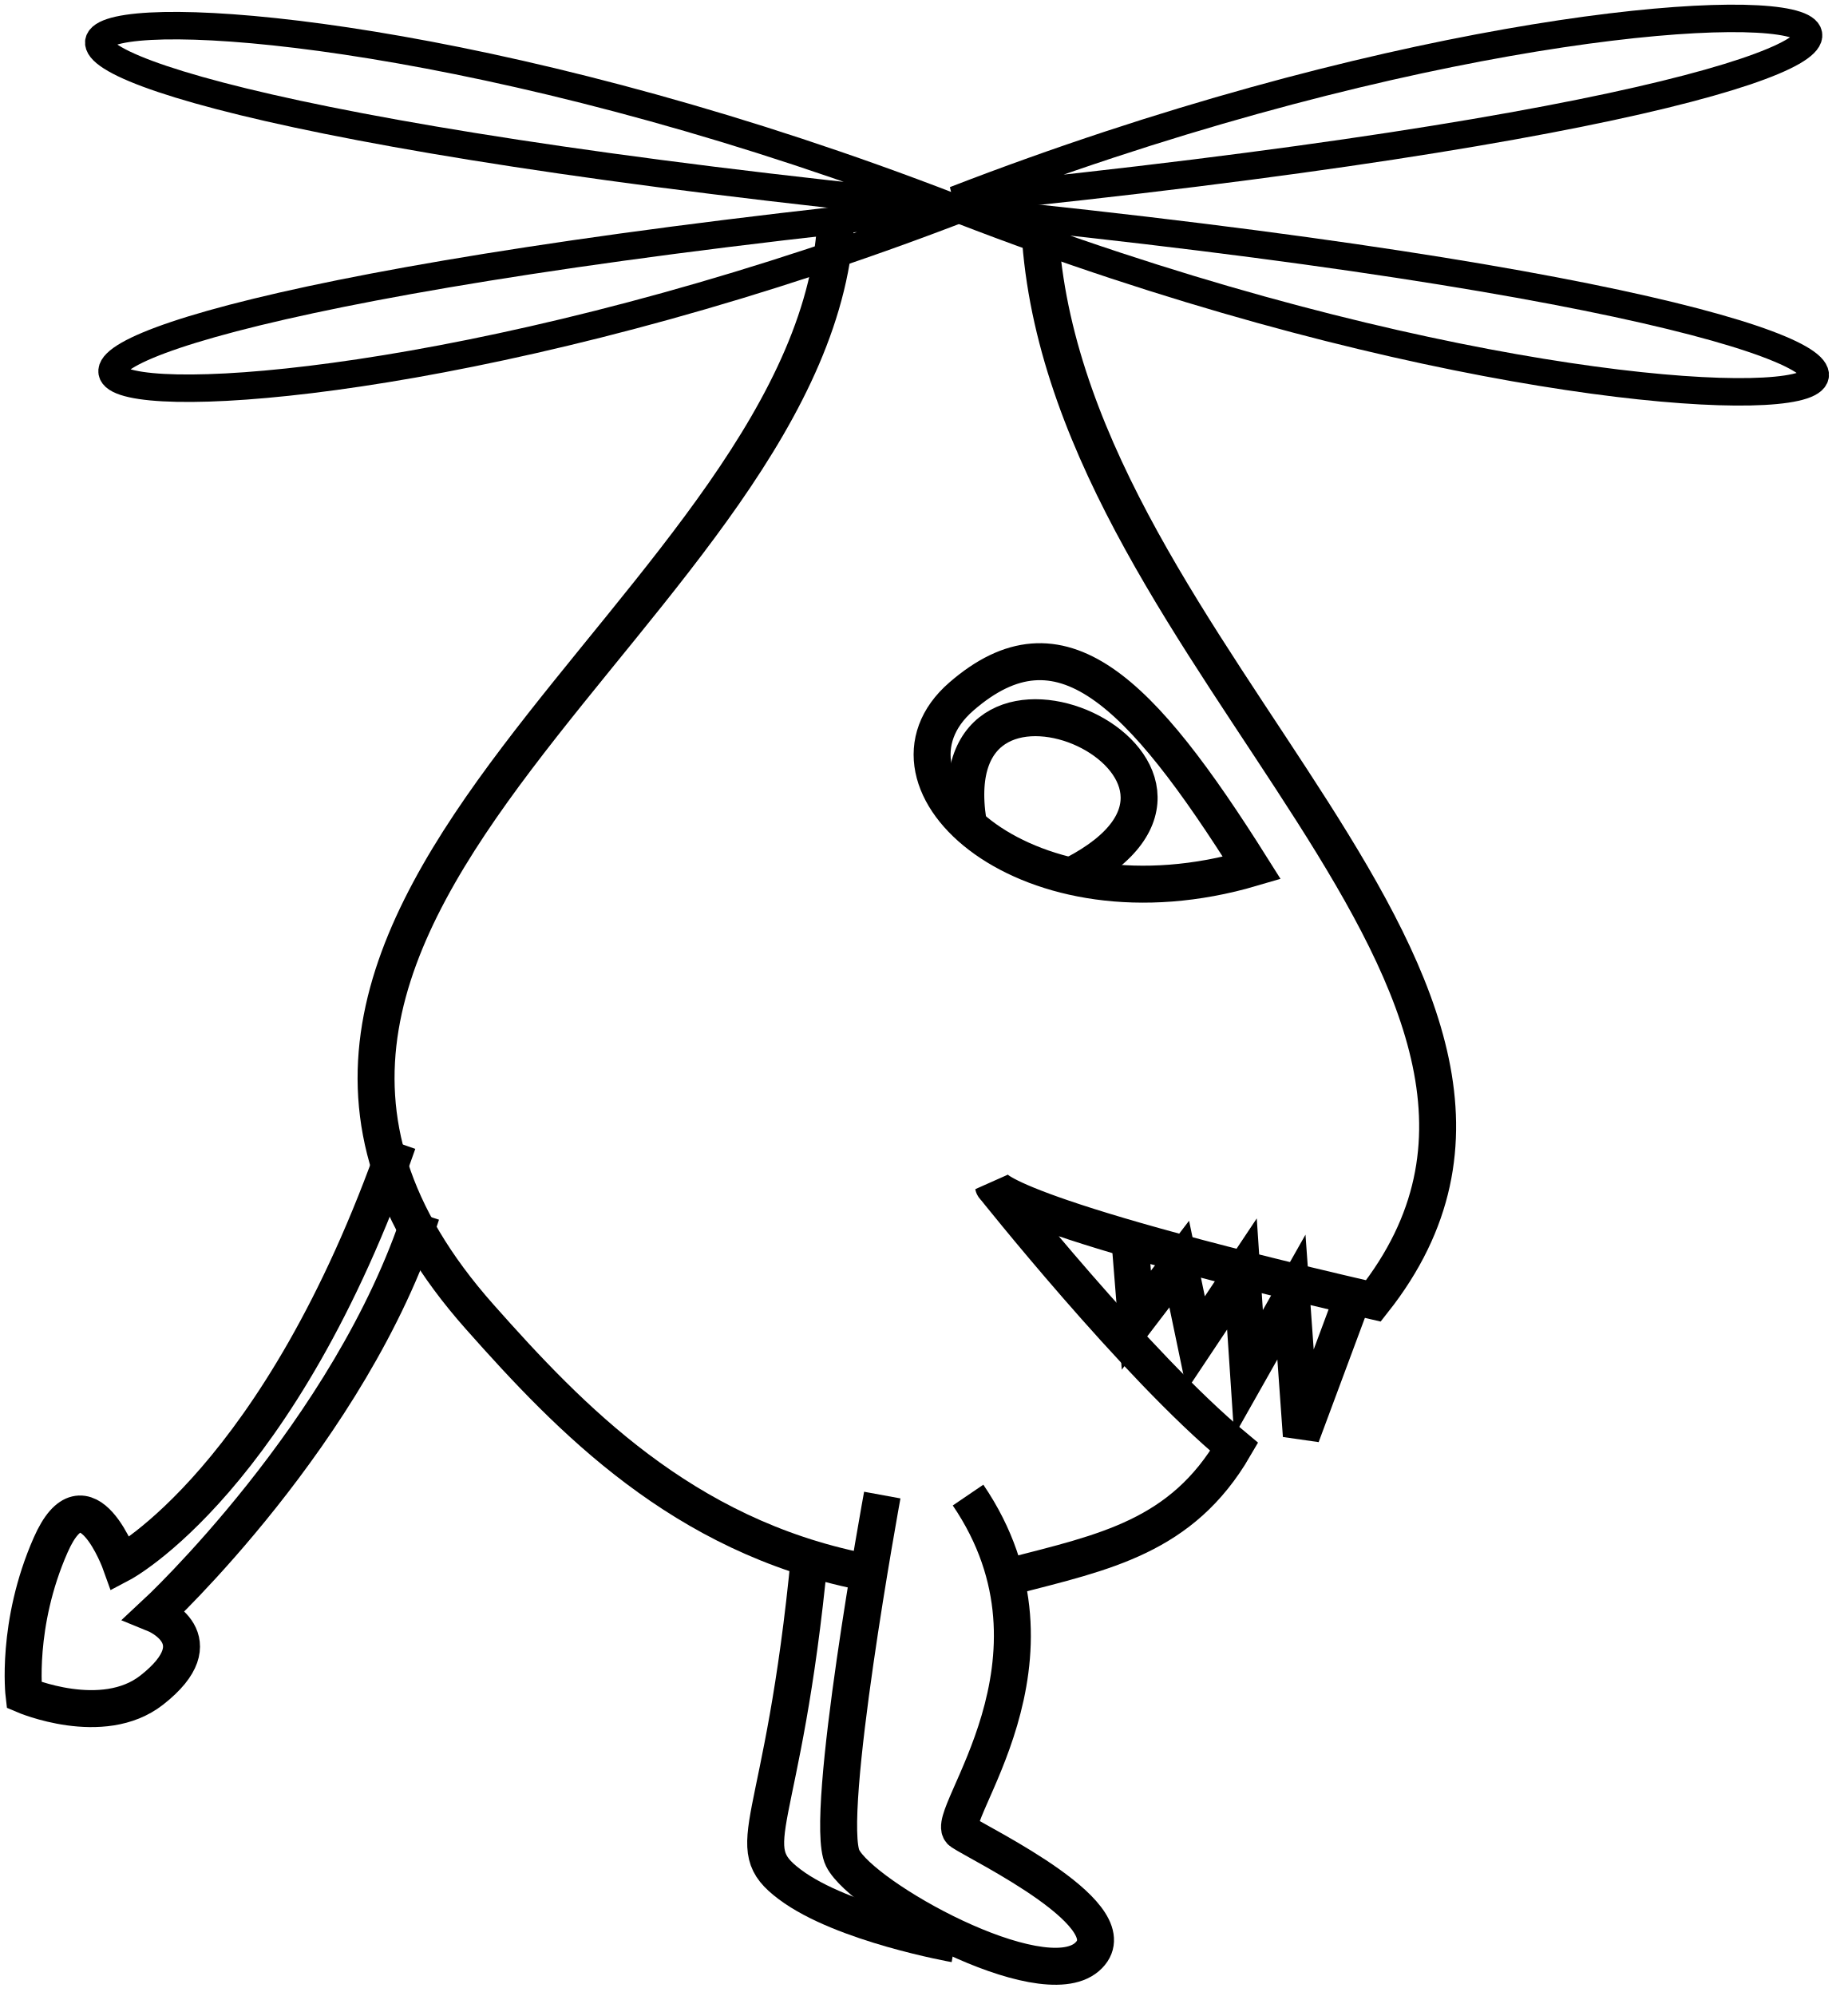
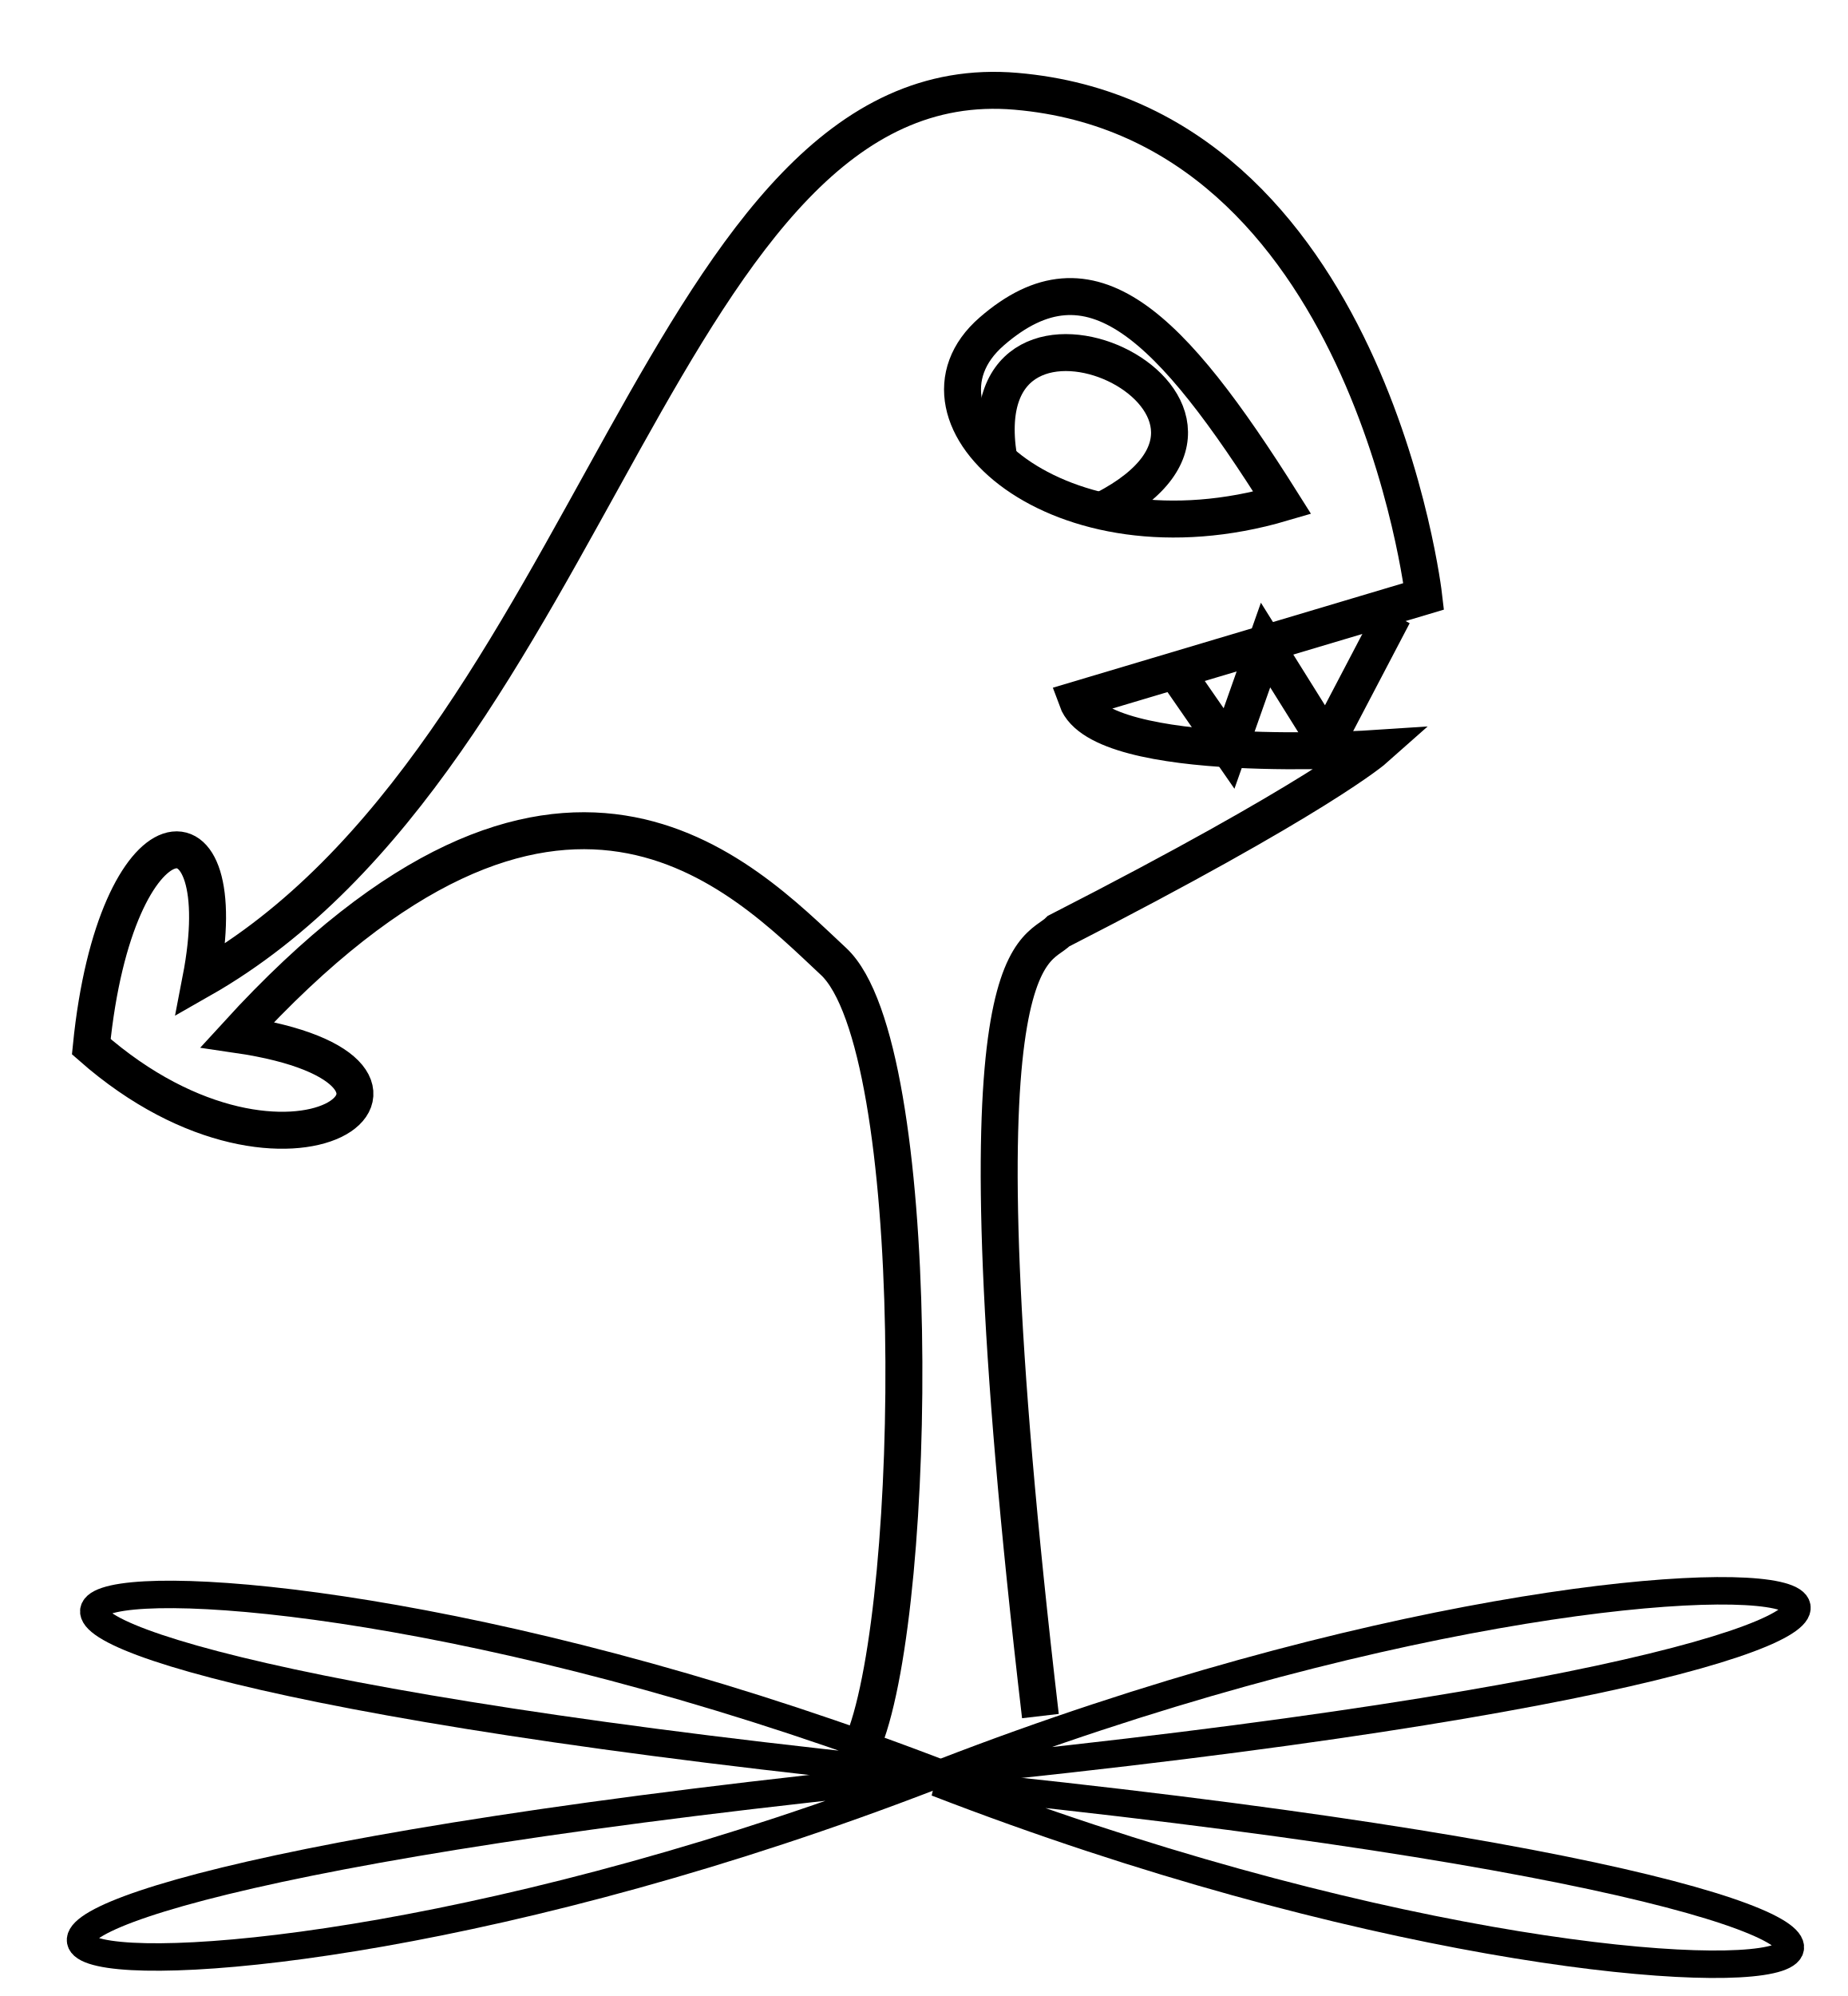
<svg xmlns="http://www.w3.org/2000/svg" version="1.0" width="50" height="54" id="svg2404">
  <defs id="defs2406" />
-   <path d="M 26.016,5.69 C 48.821,14.506 63.905,9.51 26.016,5.69 z" id="path2414" style="fill:none;fill-rule:evenodd;stroke:#000000;stroke-width:0.743px;stroke-linecap:butt;stroke-linejoin:miter;stroke-opacity:1" />
-   <path d="M 26.133,5.592 C 3.328,14.408 -11.755,9.412 26.133,5.592 z" id="path2416" style="fill:none;fill-rule:evenodd;stroke:#000000;stroke-width:0.743px;stroke-linecap:butt;stroke-linejoin:miter;stroke-opacity:1" />
-   <path d="M 25.774,5.605 C 2.969,-3.211 -12.115,1.785 25.774,5.605 z" id="path2418" style="fill:none;fill-rule:evenodd;stroke:#000000;stroke-width:0.743px;stroke-linecap:butt;stroke-linejoin:miter;stroke-opacity:1" />
-   <path d="M 25.837,5.409 C 48.642,-3.407 63.725,1.589 25.837,5.409 z" id="path2420" style="fill:none;fill-rule:evenodd;stroke:#000000;stroke-width:0.743px;stroke-linecap:butt;stroke-linejoin:miter;stroke-opacity:1" />
-   <path d="M 26.194,40.448 C 29.23,44.912 25.48,49.198 26.016,49.555 C 26.551,49.912 30.658,51.876 29.408,52.948 C 28.158,54.019 23.337,51.341 22.801,50.269 C 22.266,49.198 23.873,40.448 23.873,40.448" id="path2424" style="fill:none;fill-rule:evenodd;stroke:#000000;stroke-width:1px;stroke-linecap:butt;stroke-linejoin:miter;stroke-opacity:1" />
-   <path d="M 21.908,42.055 C 21.194,49.555 19.944,49.912 21.373,50.983 C 22.801,52.055 25.837,52.591 25.837,52.591" id="path2426" style="fill:none;fill-rule:evenodd;stroke:#000000;stroke-width:1px;stroke-linecap:butt;stroke-linejoin:miter;stroke-opacity:1" />
-   <path d="M 33.873,23.483 C 30.837,18.662 28.694,16.519 26.016,18.841 C 23.337,21.162 27.801,25.269 33.873,23.483 z" id="path2428" style="fill:none;fill-rule:evenodd;stroke:#000000;stroke-width:1px;stroke-linecap:butt;stroke-linejoin:miter;stroke-opacity:1" />
-   <path d="M 29.051,23.662 C 34.587,20.805 25.301,16.519 26.194,22.233" id="path2430" style="fill:none;fill-rule:evenodd;stroke:#000000;stroke-width:1px;stroke-linecap:butt;stroke-linejoin:miter;stroke-opacity:1" />
-   <path d="M 10.765,30.917 C 7.574,40.044 3.268,42.308 3.268,42.308 C 3.268,42.308 2.318,39.649 1.371,41.799 C 0.423,43.948 0.65,45.858 0.65,45.858 C 0.65,45.858 2.774,46.768 4.107,45.723 C 5.864,44.346 4.197,43.667 4.197,43.667 C 4.197,43.667 9.491,38.756 11.403,32.844" id="path2432" style="fill:none;fill-rule:evenodd;stroke:#000000;stroke-width:1px;stroke-linecap:butt;stroke-linejoin:miter;stroke-opacity:1" />
-   <path d="M 27.374,42.641 C 29.887,41.991 31.98,41.576 33.395,39.143 C 30.73,36.931 26.883,32.089 26.883,32.089 C 26.883,32.089 27.01,32.847 37.162,35.195 C 43.873,26.698 29.051,17.948 28.158,6.519 M 23.329,42.518 C 18.46,41.541 15.435,38.394 12.98,35.626 C 3.158,24.555 22.266,16.341 22.623,5.805" id="path2422" style="fill:none;fill-rule:evenodd;stroke:#000000;stroke-width:1px;stroke-linecap:butt;stroke-linejoin:miter;stroke-opacity:1" />
-   <path d="M 36.641,35.001 L 35.212,38.841 L 34.944,35.091 L 33.783,37.144 L 33.605,34.466 L 32.355,36.341 L 31.908,34.198 L 30.748,35.716 L 30.569,33.483" id="path2437" style="fill:none;fill-rule:evenodd;stroke:#000000;stroke-width:1px;stroke-linecap:butt;stroke-linejoin:miter;stroke-opacity:1" />
+   <path d="M 25.522,47.949 C 48.327,39.133 63.411,44.129 25.522,47.949 z" id="path2414" style="fill:none;fill-rule:evenodd;stroke:#000000;stroke-width:0.743px;stroke-linecap:butt;stroke-linejoin:miter;stroke-opacity:1" />
+   <path d="M 25.639,48.047 C 2.834,39.231 -12.249,44.227 25.639,48.047 z" id="path2416" style="fill:none;fill-rule:evenodd;stroke:#000000;stroke-width:0.743px;stroke-linecap:butt;stroke-linejoin:miter;stroke-opacity:1" />
+   <path d="M 25.28,48.034 C 2.475,56.85 -12.608,51.854 25.28,48.034 z" id="path2418" style="fill:none;fill-rule:evenodd;stroke:#000000;stroke-width:0.743px;stroke-linecap:butt;stroke-linejoin:miter;stroke-opacity:1" />
+   <path d="M 25.343,48.23 C 48.148,57.046 63.231,52.05 25.343,48.23 z" id="path2420" style="fill:none;fill-rule:evenodd;stroke:#000000;stroke-width:0.743px;stroke-linecap:butt;stroke-linejoin:miter;stroke-opacity:1" />
+   <path d="M 34.696,13.605 C 31.66,8.784 29.517,6.641 26.839,8.963 C 24.16,11.284 28.624,15.391 34.696,13.605 z" id="path2428" style="fill:none;fill-rule:evenodd;stroke:#000000;stroke-width:1px;stroke-linecap:butt;stroke-linejoin:miter;stroke-opacity:1" />
+   <path d="M 29.874,13.784 C 35.41,10.927 26.124,6.641 27.017,12.355" id="path2430" style="fill:none;fill-rule:evenodd;stroke:#000000;stroke-width:1px;stroke-linecap:butt;stroke-linejoin:miter;stroke-opacity:1" />
+   <path d="M 23.378,47.085 C 24.86,43.299 25.024,28.317 22.555,26.012 C 20.085,23.707 15.146,18.439 6.421,27.988 C 13.171,28.976 7.902,33.091 2.47,28.317 C 3.128,21.732 6.421,21.402 5.433,26.506 C 16.134,20.415 17.945,1.646 27.494,2.47 C 37.043,3.293 38.524,16.134 38.524,16.134 L 29.14,18.933 C 29.799,20.744 37.207,20.25 37.207,20.25 C 37.207,20.25 35.726,21.567 28.646,25.189 C 27.988,25.848 25.683,25.354 28.152,46.427" id="path2515" style="fill:none;fill-rule:evenodd;stroke:#000000;stroke-width:1px;stroke-linecap:butt;stroke-linejoin:miter;stroke-opacity:1" />
+   <path d="M 31.774,18.11 L 33.256,20.25 L 34.244,17.451 L 35.89,20.085 L 37.701,16.628" id="path2521" style="fill:none;fill-rule:evenodd;stroke:#000000;stroke-width:1px;stroke-linecap:butt;stroke-linejoin:miter;stroke-opacity:1" />
</svg>
